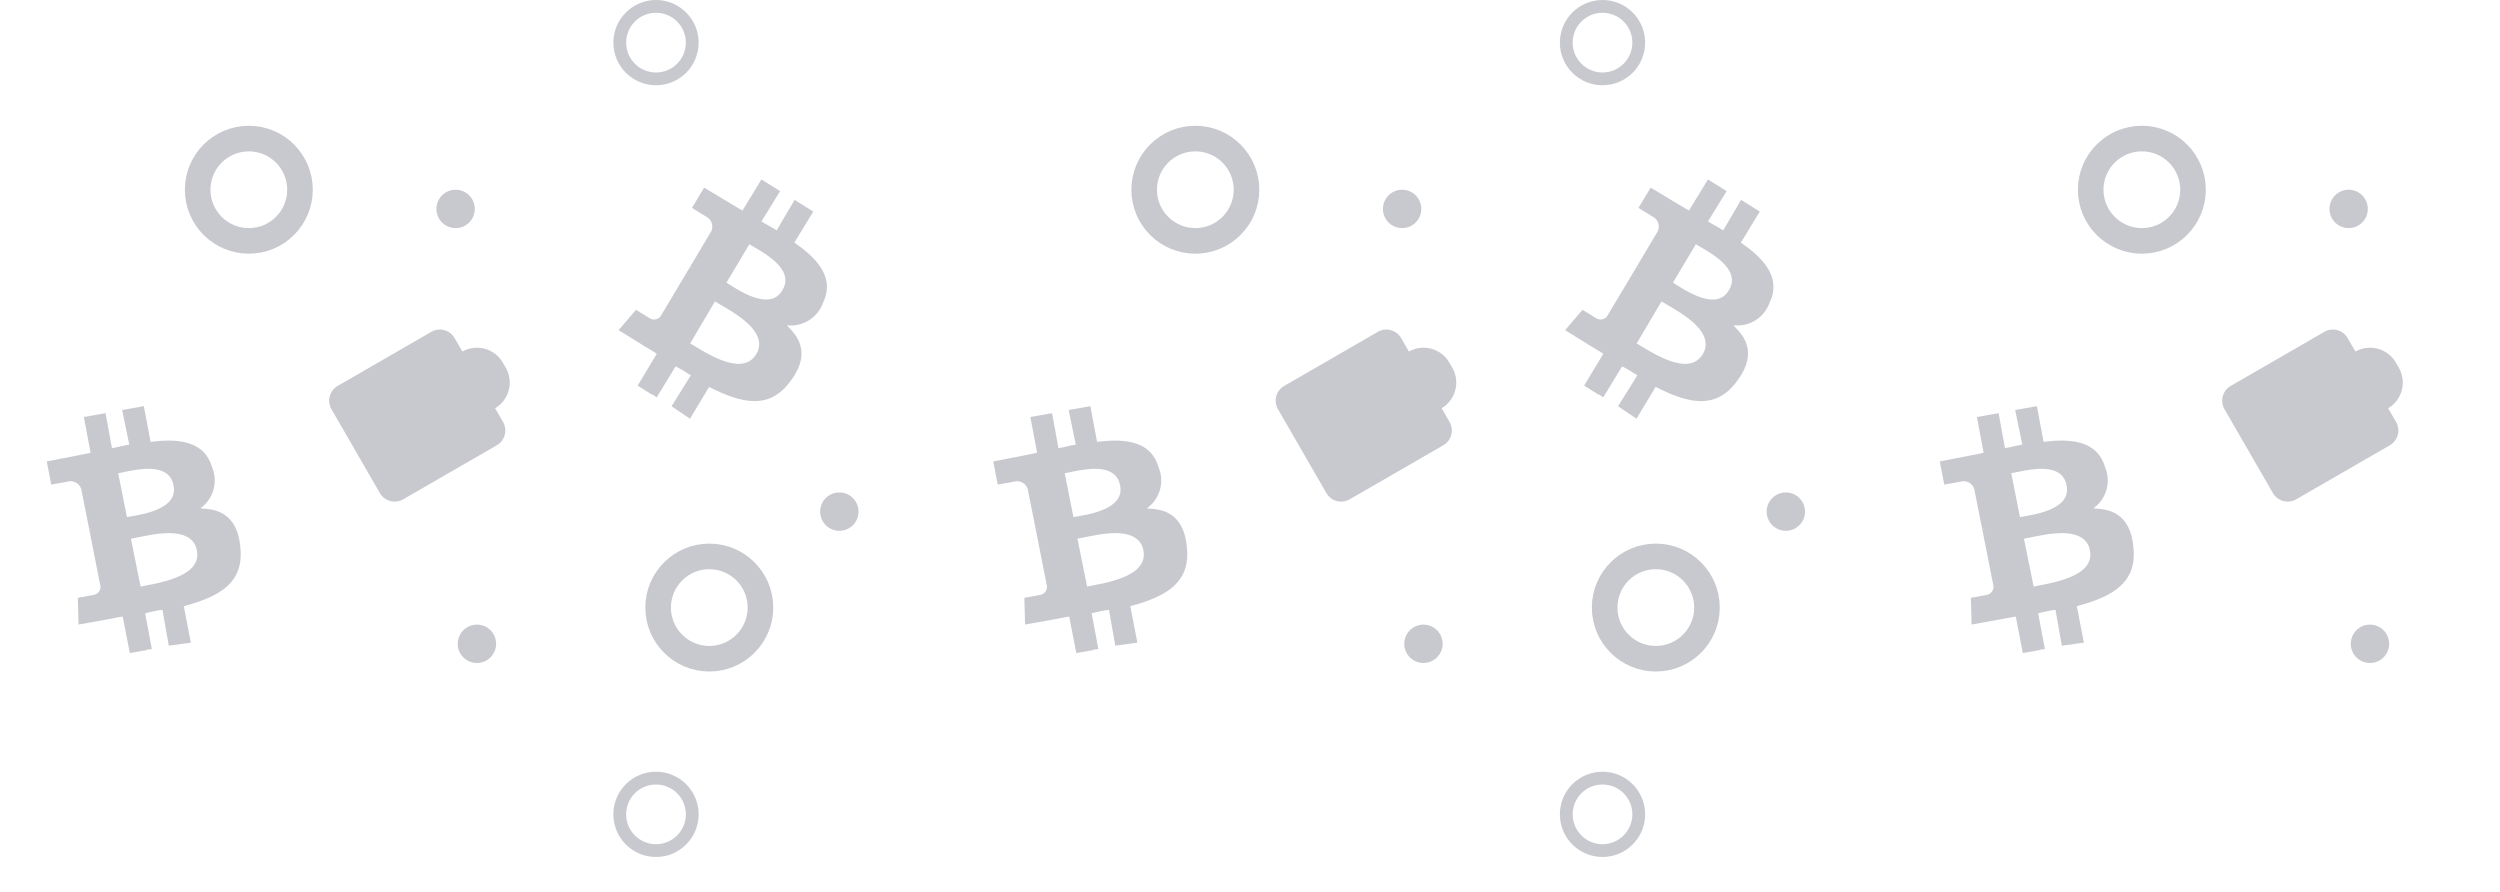
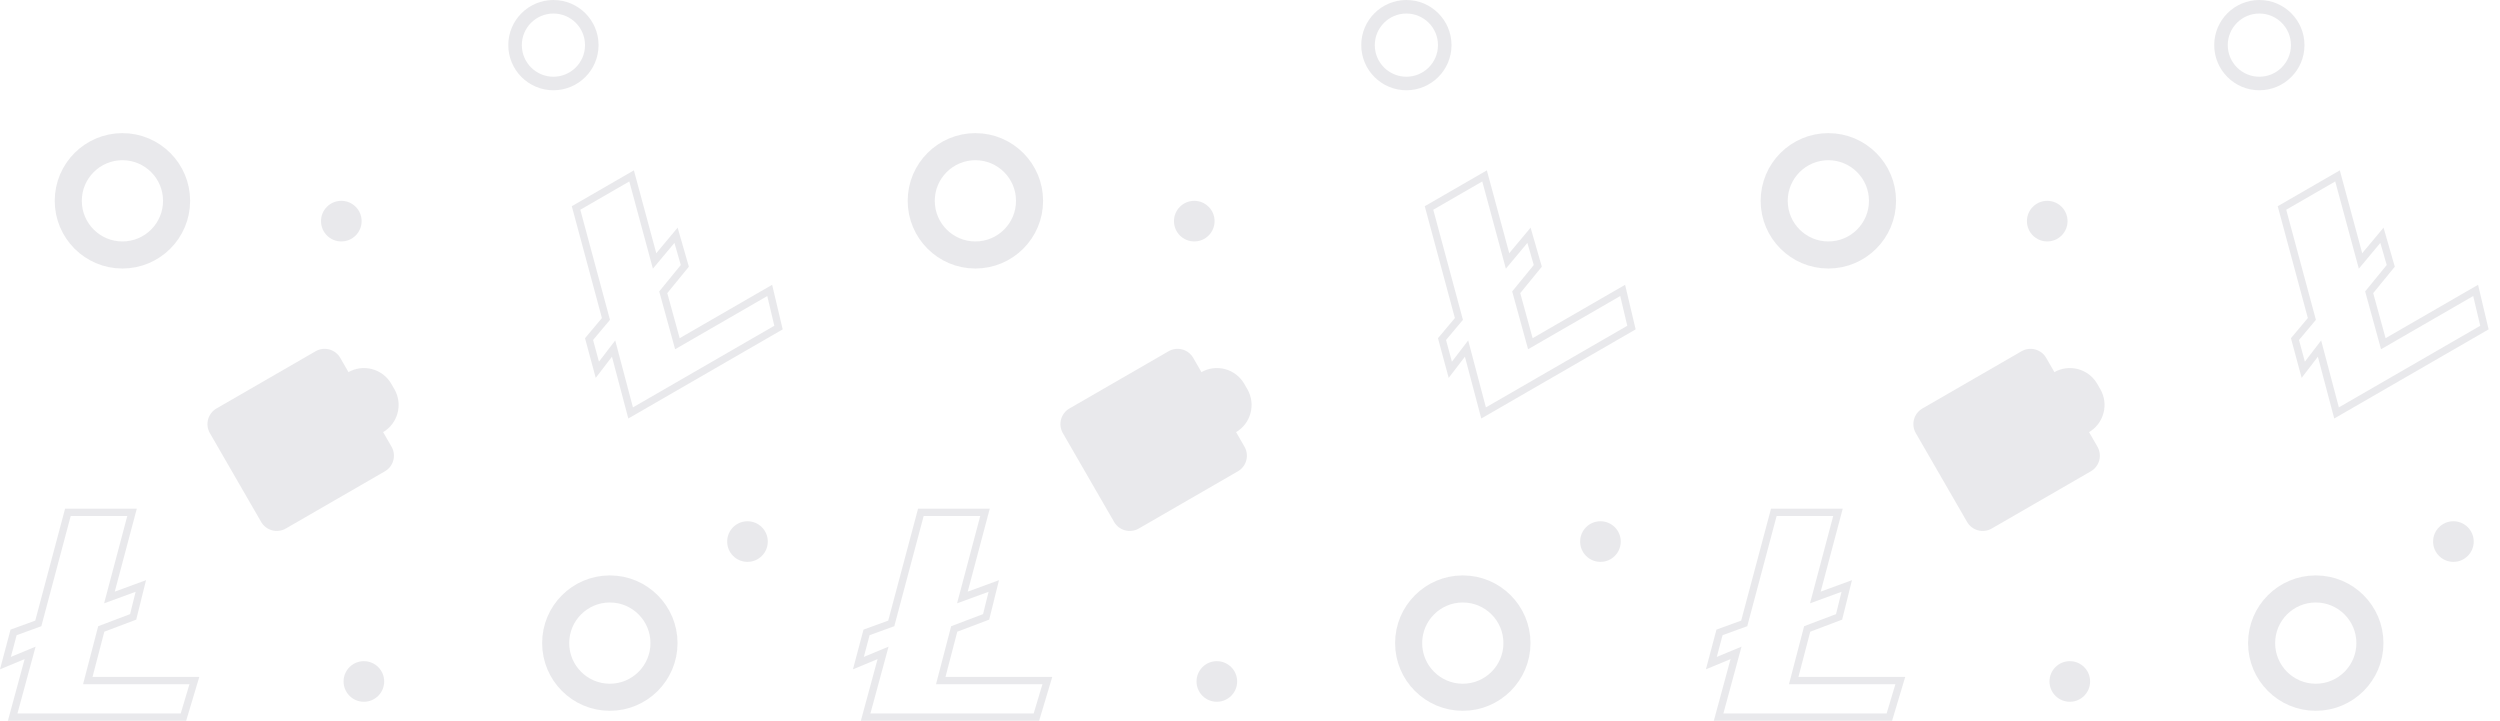
- <svg xmlns="http://www.w3.org/2000/svg" width="586.361" height="209.061" viewBox="0 0 586.361 209.061">
-   <defs>
-     <clipPath id="clip-path">
-       <rect width="586.361" height="209.061" fill="none" />
-     </clipPath>
-   </defs>
-   <g id="Repeat_Grid_1" data-name="Repeat Grid 1" opacity="0.238" clip-path="url(#clip-path)">
-     <g id="Group_31" data-name="Group 31" transform="translate(-478.639 -102.5)">
-       <g id="Layer_2" data-name="Layer 2" transform="translate(636.476 138.246) rotate(17)">
-         <g id="Layer_1" data-name="Layer 1">
-           <path id="Path_1" data-name="Path 1" d="M43.978,23.429c.96-6.145-3.841-9.41-10.562-11.523l2.112-8.258L30.535,2.3l-1.92,8.066c-1.344-.384-2.689-.576-4.033-.96l2.112-8.066L21.7,0,19.588,8.258c-1.152-.192-2.3-.576-3.265-.768L9.41,5.761,8.066,11.138l3.649.96a2.631,2.631,0,0,1,2.3,2.881l-2.3,9.41a.711.711,0,0,1,.576.192c-.192,0-.384-.192-.576-.192L8.45,37.64a1.92,1.92,0,0,1-2.3,1.152L2.5,37.832,0,43.594l6.529,1.728c1.344.384,2.5.576,3.649.96l-2.112,8.45L12,55.788v-.1l1.152.384,2.112-8.258a30.728,30.728,0,0,1,4.033.96l-2.208,8.258,4.993,1.536,2.112-8.45c8.642,1.536,15.171.96,17.86-6.914,1.575-4.3,1-7.374-.96-9.6-.211-.23-.442-.461-.672-.672A14.21,14.21,0,0,0,37.64,31.13h.115l-.307-.173a8.027,8.027,0,0,0,6.529-7.528ZM32.455,39.753h0c-1.709,6.069-12.079,2.689-15.5,1.92l2.689-11.138c2.919.826,11.234,2.055,12.771,6.376a3.975,3.975,0,0,1,.23.941A4.686,4.686,0,0,1,32.455,39.753Zm1.536-16.324c-1.344,5.761-10.178,2.881-13.059,2.112l2.5-10.178c.749.192,1.92.442,3.226.787,3.726,1,8.469,2.881,7.336,7.278Z" fill="#171833" />
+ <svg xmlns="http://www.w3.org/2000/svg" width="553.952" height="159.715" viewBox="0 0 553.952 159.715">
+   <g id="Group_55" data-name="Group 55" transform="translate(-698.233 -1931)" opacity="0.097">
+     <g id="Group_52" data-name="Group 52">
+       <g id="Group_31" data-name="Group 31" transform="translate(188.361 1828.5)">
+         <g id="Ellipse_18" data-name="Ellipse 18" transform="translate(630 230)" fill="none" stroke="#171833" stroke-width="6">
+           <circle cx="15" cy="15" r="15" stroke="none" />
+           <circle cx="15" cy="15" r="12" fill="none" />
+         </g>
+         <g id="Ellipse_24" data-name="Ellipse 24" transform="translate(522 132)" fill="none" stroke="#171833" stroke-width="6">
+           <circle cx="15" cy="15" r="15" stroke="none" />
+           <circle cx="15" cy="15" r="12" fill="none" />
+         </g>
+         <circle id="Ellipse_23" data-name="Ellipse 23" cx="8.5" cy="8.5" r="8.5" transform="translate(624 104)" fill="none" stroke="#171833" stroke-width="3" />
+         <circle id="Ellipse_19" data-name="Ellipse 19" cx="4.5" cy="4.5" r="4.5" transform="translate(671 218)" fill="#171833" />
+         <circle id="Ellipse_22" data-name="Ellipse 22" cx="4.5" cy="4.5" r="4.5" transform="translate(581 147)" fill="#171833" />
+         <circle id="Ellipse_25" data-name="Ellipse 25" cx="4.5" cy="4.5" r="4.5" transform="translate(586 249)" fill="#171833" />
+         <g id="Group_30" data-name="Group 30" transform="translate(-16.07 304.964) rotate(-30)">
+           <rect id="Rectangle_8" data-name="Rectangle 8" width="33.356" height="30.719" rx="4" transform="translate(549 190)" fill="#171833" />
+           <rect id="Rectangle_9" data-name="Rectangle 9" width="20.945" height="15.36" rx="7" transform="translate(568.332 197.646)" fill="#171833" />
        </g>
      </g>
-       <g id="Layer_2-2" data-name="Layer 2" transform="translate(478.639 209.476) rotate(-25)">
-         <g id="Layer_1-2" data-name="Layer 1">
-           <path id="Path_1-2" data-name="Path 1" d="M43.978,23.429c.96-6.145-3.841-9.41-10.562-11.523l2.112-8.258L30.535,2.3l-1.92,8.066c-1.344-.384-2.689-.576-4.033-.96l2.112-8.066L21.7,0,19.588,8.258c-1.152-.192-2.3-.576-3.265-.768L9.41,5.761,8.066,11.138l3.649.96a2.631,2.631,0,0,1,2.3,2.881l-2.3,9.41a.711.711,0,0,1,.576.192c-.192,0-.384-.192-.576-.192L8.45,37.64a1.92,1.92,0,0,1-2.3,1.152L2.5,37.832,0,43.594l6.529,1.728c1.344.384,2.5.576,3.649.96l-2.112,8.45L12,55.788v-.1l1.152.384,2.112-8.258a30.728,30.728,0,0,1,4.033.96l-2.208,8.258,4.993,1.536,2.112-8.45c8.642,1.536,15.171.96,17.86-6.914,1.575-4.3,1-7.374-.96-9.6-.211-.23-.442-.461-.672-.672A14.21,14.21,0,0,0,37.64,31.13h.115l-.307-.173a8.027,8.027,0,0,0,6.529-7.528ZM32.455,39.753h0c-1.709,6.069-12.079,2.689-15.5,1.92l2.689-11.138c2.919.826,11.234,2.055,12.771,6.376a3.975,3.975,0,0,1,.23.941A4.686,4.686,0,0,1,32.455,39.753Zm1.536-16.324c-1.344,5.761-10.178,2.881-13.059,2.112l2.5-10.178c.749.192,1.92.442,3.226.787,3.726,1,8.469,2.881,7.336,7.278Z" fill="#171833" />
+       <g id="Group_50" data-name="Group 50" transform="translate(698.233 2043.715)">
+         <g id="Group_46" data-name="Group 46" transform="translate(0 0)">
+           <g id="Group_45" data-name="Group 45">
+             <g id="Group_44" data-name="Group 44">
+               <path id="Path_20" data-name="Path 20" d="M59.225,63h-39.5l3.708-13.672-5.46,2.266,2.339-8.8L25.789,40.8,32.4,16H48.289L43.406,34.38l6.928-2.54-2.17,8.74L41.093,43.26,38.479,53.276H62.138Zm-37.38-1.621H58.018l1.94-6.483H36.38L39.735,42.04,46.8,39.364l1.23-4.951-6.987,2.559L46.18,17.621H33.643L27.137,42.038,21.664,44.03l-1.279,4.812,5.48-2.275Z" transform="translate(-17.977 -16)" fill="#171833" />
+             </g>
+           </g>
        </g>
      </g>
-       <g id="Ellipse_18" data-name="Ellipse 18" transform="translate(630 230)" fill="none" stroke="#171833" stroke-width="6">
-         <circle cx="15" cy="15" r="15" stroke="none" />
-         <circle cx="15" cy="15" r="12" fill="none" />
-       </g>
-       <g id="Ellipse_24" data-name="Ellipse 24" transform="translate(522 132)" fill="none" stroke="#171833" stroke-width="6">
-         <circle cx="15" cy="15" r="15" stroke="none" />
-         <circle cx="15" cy="15" r="12" fill="none" />
-       </g>
-       <circle id="Ellipse_23" data-name="Ellipse 23" cx="8.5" cy="8.5" r="8.5" transform="translate(624 104)" fill="none" stroke="#171833" stroke-width="3" />
-       <circle id="Ellipse_19" data-name="Ellipse 19" cx="4.5" cy="4.5" r="4.5" transform="translate(671 218)" fill="#171833" />
-       <circle id="Ellipse_22" data-name="Ellipse 22" cx="4.5" cy="4.5" r="4.5" transform="translate(581 147)" fill="#171833" />
-       <circle id="Ellipse_25" data-name="Ellipse 25" cx="4.5" cy="4.5" r="4.5" transform="translate(586 249)" fill="#171833" />
-       <g id="Group_30" data-name="Group 30" transform="translate(-16.07 304.964) rotate(-30)">
-         <rect id="Rectangle_8" data-name="Rectangle 8" width="33.356" height="30.719" rx="4" transform="translate(549 190)" fill="#171833" />
-         <rect id="Rectangle_9" data-name="Rectangle 9" width="20.945" height="15.36" rx="7" transform="translate(568.332 197.646)" fill="#171833" />
+       <g id="Group_51" data-name="Group 51" transform="translate(812.441 1983.903) rotate(-30)">
+         <g id="Group_46-2" data-name="Group 46" transform="translate(0 0)">
+           <g id="Group_45-2" data-name="Group 45">
+             <g id="Group_44-2" data-name="Group 44">
+               <path id="Path_20-2" data-name="Path 20" d="M59.225,63h-39.5l3.708-13.672-5.46,2.266,2.339-8.8L25.789,40.8,32.4,16H48.289L43.406,34.38l6.928-2.54-2.17,8.74L41.093,43.26,38.479,53.276H62.138Zm-37.38-1.621H58.018l1.94-6.483H36.38L39.735,42.04,46.8,39.364l1.23-4.951-6.987,2.559L46.18,17.621H33.643L27.137,42.038,21.664,44.03l-1.279,4.812,5.48-2.275Z" transform="translate(-17.977 -16)" fill="#171833" />
+             </g>
+           </g>
+         </g>
      </g>
    </g>
-     <g id="Group_31-2" data-name="Group 31" transform="translate(-256.639 -102.5)">
-       <g id="Layer_2-3" data-name="Layer 2" transform="translate(636.476 138.246) rotate(17)">
-         <g id="Layer_1-3" data-name="Layer 1">
-           <path id="Path_1-3" data-name="Path 1" d="M43.978,23.429c.96-6.145-3.841-9.41-10.562-11.523l2.112-8.258L30.535,2.3l-1.92,8.066c-1.344-.384-2.689-.576-4.033-.96l2.112-8.066L21.7,0,19.588,8.258c-1.152-.192-2.3-.576-3.265-.768L9.41,5.761,8.066,11.138l3.649.96a2.631,2.631,0,0,1,2.3,2.881l-2.3,9.41a.711.711,0,0,1,.576.192c-.192,0-.384-.192-.576-.192L8.45,37.64a1.92,1.92,0,0,1-2.3,1.152L2.5,37.832,0,43.594l6.529,1.728c1.344.384,2.5.576,3.649.96l-2.112,8.45L12,55.788v-.1l1.152.384,2.112-8.258a30.728,30.728,0,0,1,4.033.96l-2.208,8.258,4.993,1.536,2.112-8.45c8.642,1.536,15.171.96,17.86-6.914,1.575-4.3,1-7.374-.96-9.6-.211-.23-.442-.461-.672-.672A14.21,14.21,0,0,0,37.64,31.13h.115l-.307-.173a8.027,8.027,0,0,0,6.529-7.528ZM32.455,39.753h0c-1.709,6.069-12.079,2.689-15.5,1.92l2.689-11.138c2.919.826,11.234,2.055,12.771,6.376a3.975,3.975,0,0,1,.23.941A4.686,4.686,0,0,1,32.455,39.753Zm1.536-16.324c-1.344,5.761-10.178,2.881-13.059,2.112l2.5-10.178c.749.192,1.92.442,3.226.787,3.726,1,8.469,2.881,7.336,7.278Z" fill="#171833" />
+     <g id="Group_53" data-name="Group 53" transform="translate(189)">
+       <g id="Group_31-2" data-name="Group 31" transform="translate(188.361 1828.5)">
+         <g id="Ellipse_18-2" data-name="Ellipse 18" transform="translate(630 230)" fill="none" stroke="#171833" stroke-width="6">
+           <circle cx="15" cy="15" r="15" stroke="none" />
+           <circle cx="15" cy="15" r="12" fill="none" />
+         </g>
+         <g id="Ellipse_24-2" data-name="Ellipse 24" transform="translate(522 132)" fill="none" stroke="#171833" stroke-width="6">
+           <circle cx="15" cy="15" r="15" stroke="none" />
+           <circle cx="15" cy="15" r="12" fill="none" />
+         </g>
+         <circle id="Ellipse_23-2" data-name="Ellipse 23" cx="8.5" cy="8.5" r="8.5" transform="translate(624 104)" fill="none" stroke="#171833" stroke-width="3" />
+         <circle id="Ellipse_19-2" data-name="Ellipse 19" cx="4.5" cy="4.5" r="4.5" transform="translate(671 218)" fill="#171833" />
+         <circle id="Ellipse_22-2" data-name="Ellipse 22" cx="4.5" cy="4.5" r="4.5" transform="translate(581 147)" fill="#171833" />
+         <circle id="Ellipse_25-2" data-name="Ellipse 25" cx="4.5" cy="4.5" r="4.5" transform="translate(586 249)" fill="#171833" />
+         <g id="Group_30-2" data-name="Group 30" transform="translate(-16.07 304.964) rotate(-30)">
+           <rect id="Rectangle_8-2" data-name="Rectangle 8" width="33.356" height="30.719" rx="4" transform="translate(549 190)" fill="#171833" />
+           <rect id="Rectangle_9-2" data-name="Rectangle 9" width="20.945" height="15.36" rx="7" transform="translate(568.332 197.646)" fill="#171833" />
        </g>
      </g>
-       <g id="Layer_2-4" data-name="Layer 2" transform="translate(478.639 209.476) rotate(-25)">
-         <g id="Layer_1-4" data-name="Layer 1">
-           <path id="Path_1-4" data-name="Path 1" d="M43.978,23.429c.96-6.145-3.841-9.41-10.562-11.523l2.112-8.258L30.535,2.3l-1.92,8.066c-1.344-.384-2.689-.576-4.033-.96l2.112-8.066L21.7,0,19.588,8.258c-1.152-.192-2.3-.576-3.265-.768L9.41,5.761,8.066,11.138l3.649.96a2.631,2.631,0,0,1,2.3,2.881l-2.3,9.41a.711.711,0,0,1,.576.192c-.192,0-.384-.192-.576-.192L8.45,37.64a1.92,1.92,0,0,1-2.3,1.152L2.5,37.832,0,43.594l6.529,1.728c1.344.384,2.5.576,3.649.96l-2.112,8.45L12,55.788v-.1l1.152.384,2.112-8.258a30.728,30.728,0,0,1,4.033.96l-2.208,8.258,4.993,1.536,2.112-8.45c8.642,1.536,15.171.96,17.86-6.914,1.575-4.3,1-7.374-.96-9.6-.211-.23-.442-.461-.672-.672A14.21,14.21,0,0,0,37.64,31.13h.115l-.307-.173a8.027,8.027,0,0,0,6.529-7.528ZM32.455,39.753h0c-1.709,6.069-12.079,2.689-15.5,1.92l2.689-11.138c2.919.826,11.234,2.055,12.771,6.376a3.975,3.975,0,0,1,.23.941A4.686,4.686,0,0,1,32.455,39.753Zm1.536-16.324c-1.344,5.761-10.178,2.881-13.059,2.112l2.5-10.178c.749.192,1.92.442,3.226.787,3.726,1,8.469,2.881,7.336,7.278Z" fill="#171833" />
+       <g id="Group_50-2" data-name="Group 50" transform="translate(698.233 2043.715)">
+         <g id="Group_46-3" data-name="Group 46" transform="translate(0 0)">
+           <g id="Group_45-3" data-name="Group 45">
+             <g id="Group_44-3" data-name="Group 44">
+               <path id="Path_20-3" data-name="Path 20" d="M59.225,63h-39.5l3.708-13.672-5.46,2.266,2.339-8.8L25.789,40.8,32.4,16H48.289L43.406,34.38l6.928-2.54-2.17,8.74L41.093,43.26,38.479,53.276H62.138Zm-37.38-1.621H58.018l1.94-6.483H36.38L39.735,42.04,46.8,39.364l1.23-4.951-6.987,2.559L46.18,17.621H33.643L27.137,42.038,21.664,44.03l-1.279,4.812,5.48-2.275Z" transform="translate(-17.977 -16)" fill="#171833" />
+             </g>
+           </g>
        </g>
      </g>
-       <g id="Ellipse_18-2" data-name="Ellipse 18" transform="translate(630 230)" fill="none" stroke="#171833" stroke-width="6">
-         <circle cx="15" cy="15" r="15" stroke="none" />
-         <circle cx="15" cy="15" r="12" fill="none" />
-       </g>
-       <g id="Ellipse_24-2" data-name="Ellipse 24" transform="translate(522 132)" fill="none" stroke="#171833" stroke-width="6">
-         <circle cx="15" cy="15" r="15" stroke="none" />
-         <circle cx="15" cy="15" r="12" fill="none" />
-       </g>
-       <circle id="Ellipse_23-2" data-name="Ellipse 23" cx="8.5" cy="8.5" r="8.5" transform="translate(624 104)" fill="none" stroke="#171833" stroke-width="3" />
-       <circle id="Ellipse_19-2" data-name="Ellipse 19" cx="4.5" cy="4.5" r="4.5" transform="translate(671 218)" fill="#171833" />
-       <circle id="Ellipse_22-2" data-name="Ellipse 22" cx="4.5" cy="4.5" r="4.5" transform="translate(581 147)" fill="#171833" />
-       <circle id="Ellipse_25-2" data-name="Ellipse 25" cx="4.5" cy="4.5" r="4.5" transform="translate(586 249)" fill="#171833" />
-       <g id="Group_30-2" data-name="Group 30" transform="translate(-16.07 304.964) rotate(-30)">
-         <rect id="Rectangle_8-2" data-name="Rectangle 8" width="33.356" height="30.719" rx="4" transform="translate(549 190)" fill="#171833" />
-         <rect id="Rectangle_9-2" data-name="Rectangle 9" width="20.945" height="15.36" rx="7" transform="translate(568.332 197.646)" fill="#171833" />
+       <g id="Group_51-2" data-name="Group 51" transform="translate(812.441 1983.903) rotate(-30)">
+         <g id="Group_46-4" data-name="Group 46" transform="translate(0 0)">
+           <g id="Group_45-4" data-name="Group 45">
+             <g id="Group_44-4" data-name="Group 44">
+               <path id="Path_20-4" data-name="Path 20" d="M59.225,63h-39.5l3.708-13.672-5.46,2.266,2.339-8.8L25.789,40.8,32.4,16H48.289L43.406,34.38l6.928-2.54-2.17,8.74L41.093,43.26,38.479,53.276H62.138Zm-37.38-1.621H58.018l1.94-6.483H36.38L39.735,42.04,46.8,39.364l1.23-4.951-6.987,2.559L46.18,17.621H33.643L27.137,42.038,21.664,44.03l-1.279,4.812,5.48-2.275Z" transform="translate(-17.977 -16)" fill="#171833" />
+             </g>
+           </g>
+         </g>
      </g>
    </g>
-     <g id="Group_31-3" data-name="Group 31" transform="translate(-34.639 -102.5)">
-       <g id="Layer_2-5" data-name="Layer 2" transform="translate(636.476 138.246) rotate(17)">
-         <g id="Layer_1-5" data-name="Layer 1">
-           <path id="Path_1-5" data-name="Path 1" d="M43.978,23.429c.96-6.145-3.841-9.41-10.562-11.523l2.112-8.258L30.535,2.3l-1.92,8.066c-1.344-.384-2.689-.576-4.033-.96l2.112-8.066L21.7,0,19.588,8.258c-1.152-.192-2.3-.576-3.265-.768L9.41,5.761,8.066,11.138l3.649.96a2.631,2.631,0,0,1,2.3,2.881l-2.3,9.41a.711.711,0,0,1,.576.192c-.192,0-.384-.192-.576-.192L8.45,37.64a1.92,1.92,0,0,1-2.3,1.152L2.5,37.832,0,43.594l6.529,1.728c1.344.384,2.5.576,3.649.96l-2.112,8.45L12,55.788v-.1l1.152.384,2.112-8.258a30.728,30.728,0,0,1,4.033.96l-2.208,8.258,4.993,1.536,2.112-8.45c8.642,1.536,15.171.96,17.86-6.914,1.575-4.3,1-7.374-.96-9.6-.211-.23-.442-.461-.672-.672A14.21,14.21,0,0,0,37.64,31.13h.115l-.307-.173a8.027,8.027,0,0,0,6.529-7.528ZM32.455,39.753h0c-1.709,6.069-12.079,2.689-15.5,1.92l2.689-11.138c2.919.826,11.234,2.055,12.771,6.376a3.975,3.975,0,0,1,.23.941A4.686,4.686,0,0,1,32.455,39.753Zm1.536-16.324c-1.344,5.761-10.178,2.881-13.059,2.112l2.5-10.178c.749.192,1.92.442,3.226.787,3.726,1,8.469,2.881,7.336,7.278Z" fill="#171833" />
+     <g id="Group_54" data-name="Group 54" transform="translate(378)">
+       <g id="Group_31-3" data-name="Group 31" transform="translate(188.361 1828.5)">
+         <g id="Ellipse_18-3" data-name="Ellipse 18" transform="translate(630 230)" fill="none" stroke="#171833" stroke-width="6">
+           <circle cx="15" cy="15" r="15" stroke="none" />
+           <circle cx="15" cy="15" r="12" fill="none" />
+         </g>
+         <g id="Ellipse_24-3" data-name="Ellipse 24" transform="translate(522 132)" fill="none" stroke="#171833" stroke-width="6">
+           <circle cx="15" cy="15" r="15" stroke="none" />
+           <circle cx="15" cy="15" r="12" fill="none" />
+         </g>
+         <circle id="Ellipse_23-3" data-name="Ellipse 23" cx="8.5" cy="8.5" r="8.5" transform="translate(624 104)" fill="none" stroke="#171833" stroke-width="3" />
+         <circle id="Ellipse_19-3" data-name="Ellipse 19" cx="4.5" cy="4.5" r="4.5" transform="translate(671 218)" fill="#171833" />
+         <circle id="Ellipse_22-3" data-name="Ellipse 22" cx="4.5" cy="4.5" r="4.5" transform="translate(581 147)" fill="#171833" />
+         <circle id="Ellipse_25-3" data-name="Ellipse 25" cx="4.5" cy="4.5" r="4.5" transform="translate(586 249)" fill="#171833" />
+         <g id="Group_30-3" data-name="Group 30" transform="translate(-16.07 304.964) rotate(-30)">
+           <rect id="Rectangle_8-3" data-name="Rectangle 8" width="33.356" height="30.719" rx="4" transform="translate(549 190)" fill="#171833" />
+           <rect id="Rectangle_9-3" data-name="Rectangle 9" width="20.945" height="15.36" rx="7" transform="translate(568.332 197.646)" fill="#171833" />
        </g>
      </g>
-       <g id="Layer_2-6" data-name="Layer 2" transform="translate(478.639 209.476) rotate(-25)">
-         <g id="Layer_1-6" data-name="Layer 1">
-           <path id="Path_1-6" data-name="Path 1" d="M43.978,23.429c.96-6.145-3.841-9.41-10.562-11.523l2.112-8.258L30.535,2.3l-1.92,8.066c-1.344-.384-2.689-.576-4.033-.96l2.112-8.066L21.7,0,19.588,8.258c-1.152-.192-2.3-.576-3.265-.768L9.41,5.761,8.066,11.138l3.649.96a2.631,2.631,0,0,1,2.3,2.881l-2.3,9.41a.711.711,0,0,1,.576.192c-.192,0-.384-.192-.576-.192L8.45,37.64a1.92,1.92,0,0,1-2.3,1.152L2.5,37.832,0,43.594l6.529,1.728c1.344.384,2.5.576,3.649.96l-2.112,8.45L12,55.788v-.1l1.152.384,2.112-8.258a30.728,30.728,0,0,1,4.033.96l-2.208,8.258,4.993,1.536,2.112-8.45c8.642,1.536,15.171.96,17.86-6.914,1.575-4.3,1-7.374-.96-9.6-.211-.23-.442-.461-.672-.672A14.21,14.21,0,0,0,37.64,31.13h.115l-.307-.173a8.027,8.027,0,0,0,6.529-7.528ZM32.455,39.753h0c-1.709,6.069-12.079,2.689-15.5,1.92l2.689-11.138c2.919.826,11.234,2.055,12.771,6.376a3.975,3.975,0,0,1,.23.941A4.686,4.686,0,0,1,32.455,39.753Zm1.536-16.324c-1.344,5.761-10.178,2.881-13.059,2.112l2.5-10.178c.749.192,1.92.442,3.226.787,3.726,1,8.469,2.881,7.336,7.278Z" fill="#171833" />
+       <g id="Group_50-3" data-name="Group 50" transform="translate(698.233 2043.715)">
+         <g id="Group_46-5" data-name="Group 46" transform="translate(0 0)">
+           <g id="Group_45-5" data-name="Group 45">
+             <g id="Group_44-5" data-name="Group 44">
+               <path id="Path_20-5" data-name="Path 20" d="M59.225,63h-39.5l3.708-13.672-5.46,2.266,2.339-8.8L25.789,40.8,32.4,16H48.289L43.406,34.38l6.928-2.54-2.17,8.74L41.093,43.26,38.479,53.276H62.138Zm-37.38-1.621H58.018l1.94-6.483H36.38L39.735,42.04,46.8,39.364l1.23-4.951-6.987,2.559L46.18,17.621H33.643L27.137,42.038,21.664,44.03l-1.279,4.812,5.48-2.275Z" transform="translate(-17.977 -16)" fill="#171833" />
+             </g>
+           </g>
        </g>
      </g>
-       <g id="Ellipse_18-3" data-name="Ellipse 18" transform="translate(630 230)" fill="none" stroke="#171833" stroke-width="6">
-         <circle cx="15" cy="15" r="15" stroke="none" />
-         <circle cx="15" cy="15" r="12" fill="none" />
-       </g>
-       <g id="Ellipse_24-3" data-name="Ellipse 24" transform="translate(522 132)" fill="none" stroke="#171833" stroke-width="6">
-         <circle cx="15" cy="15" r="15" stroke="none" />
-         <circle cx="15" cy="15" r="12" fill="none" />
-       </g>
-       <circle id="Ellipse_23-3" data-name="Ellipse 23" cx="8.5" cy="8.5" r="8.5" transform="translate(624 104)" fill="none" stroke="#171833" stroke-width="3" />
-       <circle id="Ellipse_19-3" data-name="Ellipse 19" cx="4.5" cy="4.5" r="4.5" transform="translate(671 218)" fill="#171833" />
-       <circle id="Ellipse_22-3" data-name="Ellipse 22" cx="4.5" cy="4.5" r="4.5" transform="translate(581 147)" fill="#171833" />
-       <circle id="Ellipse_25-3" data-name="Ellipse 25" cx="4.5" cy="4.5" r="4.5" transform="translate(586 249)" fill="#171833" />
-       <g id="Group_30-3" data-name="Group 30" transform="translate(-16.07 304.964) rotate(-30)">
-         <rect id="Rectangle_8-3" data-name="Rectangle 8" width="33.356" height="30.719" rx="4" transform="translate(549 190)" fill="#171833" />
-         <rect id="Rectangle_9-3" data-name="Rectangle 9" width="20.945" height="15.36" rx="7" transform="translate(568.332 197.646)" fill="#171833" />
-       </g>
-     </g>
-     <g id="Group_31-4" data-name="Group 31" transform="translate(-478.639 78.5)">
-       <g id="Layer_2-7" data-name="Layer 2" transform="translate(636.476 138.246) rotate(17)">
-         <g id="Layer_1-7" data-name="Layer 1">
-           <path id="Path_1-7" data-name="Path 1" d="M43.978,23.429c.96-6.145-3.841-9.41-10.562-11.523l2.112-8.258L30.535,2.3l-1.92,8.066c-1.344-.384-2.689-.576-4.033-.96l2.112-8.066L21.7,0,19.588,8.258c-1.152-.192-2.3-.576-3.265-.768L9.41,5.761,8.066,11.138l3.649.96a2.631,2.631,0,0,1,2.3,2.881l-2.3,9.41a.711.711,0,0,1,.576.192c-.192,0-.384-.192-.576-.192L8.45,37.64a1.92,1.92,0,0,1-2.3,1.152L2.5,37.832,0,43.594l6.529,1.728c1.344.384,2.5.576,3.649.96l-2.112,8.45L12,55.788v-.1l1.152.384,2.112-8.258a30.728,30.728,0,0,1,4.033.96l-2.208,8.258,4.993,1.536,2.112-8.45c8.642,1.536,15.171.96,17.86-6.914,1.575-4.3,1-7.374-.96-9.6-.211-.23-.442-.461-.672-.672A14.21,14.21,0,0,0,37.64,31.13h.115l-.307-.173a8.027,8.027,0,0,0,6.529-7.528ZM32.455,39.753h0c-1.709,6.069-12.079,2.689-15.5,1.92l2.689-11.138c2.919.826,11.234,2.055,12.771,6.376a3.975,3.975,0,0,1,.23.941A4.686,4.686,0,0,1,32.455,39.753Zm1.536-16.324c-1.344,5.761-10.178,2.881-13.059,2.112l2.5-10.178c.749.192,1.92.442,3.226.787,3.726,1,8.469,2.881,7.336,7.278Z" fill="#171833" />
+       <g id="Group_51-3" data-name="Group 51" transform="translate(812.441 1983.903) rotate(-30)">
+         <g id="Group_46-6" data-name="Group 46" transform="translate(0 0)">
+           <g id="Group_45-6" data-name="Group 45">
+             <g id="Group_44-6" data-name="Group 44">
+               <path id="Path_20-6" data-name="Path 20" d="M59.225,63h-39.5l3.708-13.672-5.46,2.266,2.339-8.8L25.789,40.8,32.4,16H48.289L43.406,34.38l6.928-2.54-2.17,8.74L41.093,43.26,38.479,53.276H62.138Zm-37.38-1.621H58.018l1.94-6.483H36.38L39.735,42.04,46.8,39.364l1.23-4.951-6.987,2.559L46.18,17.621H33.643L27.137,42.038,21.664,44.03l-1.279,4.812,5.48-2.275Z" transform="translate(-17.977 -16)" fill="#171833" />
+             </g>
+           </g>
        </g>
-       </g>
-       <g id="Layer_2-8" data-name="Layer 2" transform="translate(478.639 209.476) rotate(-25)">
-         <g id="Layer_1-8" data-name="Layer 1">
-           <path id="Path_1-8" data-name="Path 1" d="M43.978,23.429c.96-6.145-3.841-9.41-10.562-11.523l2.112-8.258L30.535,2.3l-1.92,8.066c-1.344-.384-2.689-.576-4.033-.96l2.112-8.066L21.7,0,19.588,8.258c-1.152-.192-2.3-.576-3.265-.768L9.41,5.761,8.066,11.138l3.649.96a2.631,2.631,0,0,1,2.3,2.881l-2.3,9.41a.711.711,0,0,1,.576.192c-.192,0-.384-.192-.576-.192L8.45,37.64a1.92,1.92,0,0,1-2.3,1.152L2.5,37.832,0,43.594l6.529,1.728c1.344.384,2.5.576,3.649.96l-2.112,8.45L12,55.788v-.1l1.152.384,2.112-8.258a30.728,30.728,0,0,1,4.033.96l-2.208,8.258,4.993,1.536,2.112-8.45c8.642,1.536,15.171.96,17.86-6.914,1.575-4.3,1-7.374-.96-9.6-.211-.23-.442-.461-.672-.672A14.21,14.21,0,0,0,37.64,31.13h.115l-.307-.173a8.027,8.027,0,0,0,6.529-7.528ZM32.455,39.753h0c-1.709,6.069-12.079,2.689-15.5,1.92l2.689-11.138c2.919.826,11.234,2.055,12.771,6.376a3.975,3.975,0,0,1,.23.941A4.686,4.686,0,0,1,32.455,39.753Zm1.536-16.324c-1.344,5.761-10.178,2.881-13.059,2.112l2.5-10.178c.749.192,1.92.442,3.226.787,3.726,1,8.469,2.881,7.336,7.278Z" fill="#171833" />
-         </g>
-       </g>
-       <g id="Ellipse_18-4" data-name="Ellipse 18" transform="translate(630 230)" fill="none" stroke="#171833" stroke-width="6">
-         <circle cx="15" cy="15" r="15" stroke="none" />
-         <circle cx="15" cy="15" r="12" fill="none" />
-       </g>
-       <g id="Ellipse_24-4" data-name="Ellipse 24" transform="translate(522 132)" fill="none" stroke="#171833" stroke-width="6">
-         <circle cx="15" cy="15" r="15" stroke="none" />
-         <circle cx="15" cy="15" r="12" fill="none" />
-       </g>
-       <circle id="Ellipse_23-4" data-name="Ellipse 23" cx="8.5" cy="8.5" r="8.5" transform="translate(624 104)" fill="none" stroke="#171833" stroke-width="3" />
-       <circle id="Ellipse_19-4" data-name="Ellipse 19" cx="4.5" cy="4.5" r="4.5" transform="translate(671 218)" fill="#171833" />
-       <circle id="Ellipse_22-4" data-name="Ellipse 22" cx="4.5" cy="4.5" r="4.5" transform="translate(581 147)" fill="#171833" />
-       <circle id="Ellipse_25-4" data-name="Ellipse 25" cx="4.5" cy="4.5" r="4.5" transform="translate(586 249)" fill="#171833" />
-       <g id="Group_30-4" data-name="Group 30" transform="translate(-16.07 304.964) rotate(-30)">
-         <rect id="Rectangle_8-4" data-name="Rectangle 8" width="33.356" height="30.719" rx="4" transform="translate(549 190)" fill="#171833" />
-         <rect id="Rectangle_9-4" data-name="Rectangle 9" width="20.945" height="15.36" rx="7" transform="translate(568.332 197.646)" fill="#171833" />
-       </g>
-     </g>
-     <g id="Group_31-5" data-name="Group 31" transform="translate(-256.639 78.5)">
-       <g id="Layer_2-9" data-name="Layer 2" transform="translate(636.476 138.246) rotate(17)">
-         <g id="Layer_1-9" data-name="Layer 1">
-           <path id="Path_1-9" data-name="Path 1" d="M43.978,23.429c.96-6.145-3.841-9.41-10.562-11.523l2.112-8.258L30.535,2.3l-1.92,8.066c-1.344-.384-2.689-.576-4.033-.96l2.112-8.066L21.7,0,19.588,8.258c-1.152-.192-2.3-.576-3.265-.768L9.41,5.761,8.066,11.138l3.649.96a2.631,2.631,0,0,1,2.3,2.881l-2.3,9.41a.711.711,0,0,1,.576.192c-.192,0-.384-.192-.576-.192L8.45,37.64a1.92,1.92,0,0,1-2.3,1.152L2.5,37.832,0,43.594l6.529,1.728c1.344.384,2.5.576,3.649.96l-2.112,8.45L12,55.788v-.1l1.152.384,2.112-8.258a30.728,30.728,0,0,1,4.033.96l-2.208,8.258,4.993,1.536,2.112-8.45c8.642,1.536,15.171.96,17.86-6.914,1.575-4.3,1-7.374-.96-9.6-.211-.23-.442-.461-.672-.672A14.21,14.21,0,0,0,37.64,31.13h.115l-.307-.173a8.027,8.027,0,0,0,6.529-7.528ZM32.455,39.753h0c-1.709,6.069-12.079,2.689-15.5,1.92l2.689-11.138c2.919.826,11.234,2.055,12.771,6.376a3.975,3.975,0,0,1,.23.941A4.686,4.686,0,0,1,32.455,39.753Zm1.536-16.324c-1.344,5.761-10.178,2.881-13.059,2.112l2.5-10.178c.749.192,1.92.442,3.226.787,3.726,1,8.469,2.881,7.336,7.278Z" fill="#171833" />
-         </g>
-       </g>
-       <g id="Layer_2-10" data-name="Layer 2" transform="translate(478.639 209.476) rotate(-25)">
-         <g id="Layer_1-10" data-name="Layer 1">
-           <path id="Path_1-10" data-name="Path 1" d="M43.978,23.429c.96-6.145-3.841-9.41-10.562-11.523l2.112-8.258L30.535,2.3l-1.92,8.066c-1.344-.384-2.689-.576-4.033-.96l2.112-8.066L21.7,0,19.588,8.258c-1.152-.192-2.3-.576-3.265-.768L9.41,5.761,8.066,11.138l3.649.96a2.631,2.631,0,0,1,2.3,2.881l-2.3,9.41a.711.711,0,0,1,.576.192c-.192,0-.384-.192-.576-.192L8.45,37.64a1.92,1.92,0,0,1-2.3,1.152L2.5,37.832,0,43.594l6.529,1.728c1.344.384,2.5.576,3.649.96l-2.112,8.45L12,55.788v-.1l1.152.384,2.112-8.258a30.728,30.728,0,0,1,4.033.96l-2.208,8.258,4.993,1.536,2.112-8.45c8.642,1.536,15.171.96,17.86-6.914,1.575-4.3,1-7.374-.96-9.6-.211-.23-.442-.461-.672-.672A14.21,14.21,0,0,0,37.64,31.13h.115l-.307-.173a8.027,8.027,0,0,0,6.529-7.528ZM32.455,39.753h0c-1.709,6.069-12.079,2.689-15.5,1.92l2.689-11.138c2.919.826,11.234,2.055,12.771,6.376a3.975,3.975,0,0,1,.23.941A4.686,4.686,0,0,1,32.455,39.753Zm1.536-16.324c-1.344,5.761-10.178,2.881-13.059,2.112l2.5-10.178c.749.192,1.92.442,3.226.787,3.726,1,8.469,2.881,7.336,7.278Z" fill="#171833" />
-         </g>
-       </g>
-       <g id="Ellipse_18-5" data-name="Ellipse 18" transform="translate(630 230)" fill="none" stroke="#171833" stroke-width="6">
-         <circle cx="15" cy="15" r="15" stroke="none" />
-         <circle cx="15" cy="15" r="12" fill="none" />
-       </g>
-       <g id="Ellipse_24-5" data-name="Ellipse 24" transform="translate(522 132)" fill="none" stroke="#171833" stroke-width="6">
-         <circle cx="15" cy="15" r="15" stroke="none" />
-         <circle cx="15" cy="15" r="12" fill="none" />
-       </g>
-       <circle id="Ellipse_23-5" data-name="Ellipse 23" cx="8.5" cy="8.5" r="8.5" transform="translate(624 104)" fill="none" stroke="#171833" stroke-width="3" />
-       <circle id="Ellipse_19-5" data-name="Ellipse 19" cx="4.5" cy="4.5" r="4.5" transform="translate(671 218)" fill="#171833" />
-       <circle id="Ellipse_22-5" data-name="Ellipse 22" cx="4.5" cy="4.5" r="4.5" transform="translate(581 147)" fill="#171833" />
-       <circle id="Ellipse_25-5" data-name="Ellipse 25" cx="4.5" cy="4.5" r="4.5" transform="translate(586 249)" fill="#171833" />
-       <g id="Group_30-5" data-name="Group 30" transform="translate(-16.07 304.964) rotate(-30)">
-         <rect id="Rectangle_8-5" data-name="Rectangle 8" width="33.356" height="30.719" rx="4" transform="translate(549 190)" fill="#171833" />
-         <rect id="Rectangle_9-5" data-name="Rectangle 9" width="20.945" height="15.36" rx="7" transform="translate(568.332 197.646)" fill="#171833" />
-       </g>
-     </g>
-     <g id="Group_31-6" data-name="Group 31" transform="translate(-34.639 78.5)">
-       <g id="Layer_2-11" data-name="Layer 2" transform="translate(636.476 138.246) rotate(17)">
-         <g id="Layer_1-11" data-name="Layer 1">
-           <path id="Path_1-11" data-name="Path 1" d="M43.978,23.429c.96-6.145-3.841-9.41-10.562-11.523l2.112-8.258L30.535,2.3l-1.92,8.066c-1.344-.384-2.689-.576-4.033-.96l2.112-8.066L21.7,0,19.588,8.258c-1.152-.192-2.3-.576-3.265-.768L9.41,5.761,8.066,11.138l3.649.96a2.631,2.631,0,0,1,2.3,2.881l-2.3,9.41a.711.711,0,0,1,.576.192c-.192,0-.384-.192-.576-.192L8.45,37.64a1.92,1.92,0,0,1-2.3,1.152L2.5,37.832,0,43.594l6.529,1.728c1.344.384,2.5.576,3.649.96l-2.112,8.45L12,55.788v-.1l1.152.384,2.112-8.258a30.728,30.728,0,0,1,4.033.96l-2.208,8.258,4.993,1.536,2.112-8.45c8.642,1.536,15.171.96,17.86-6.914,1.575-4.3,1-7.374-.96-9.6-.211-.23-.442-.461-.672-.672A14.21,14.21,0,0,0,37.64,31.13h.115l-.307-.173a8.027,8.027,0,0,0,6.529-7.528ZM32.455,39.753h0c-1.709,6.069-12.079,2.689-15.5,1.92l2.689-11.138c2.919.826,11.234,2.055,12.771,6.376a3.975,3.975,0,0,1,.23.941A4.686,4.686,0,0,1,32.455,39.753Zm1.536-16.324c-1.344,5.761-10.178,2.881-13.059,2.112l2.5-10.178c.749.192,1.92.442,3.226.787,3.726,1,8.469,2.881,7.336,7.278Z" fill="#171833" />
-         </g>
-       </g>
-       <g id="Layer_2-12" data-name="Layer 2" transform="translate(478.639 209.476) rotate(-25)">
-         <g id="Layer_1-12" data-name="Layer 1">
-           <path id="Path_1-12" data-name="Path 1" d="M43.978,23.429c.96-6.145-3.841-9.41-10.562-11.523l2.112-8.258L30.535,2.3l-1.92,8.066c-1.344-.384-2.689-.576-4.033-.96l2.112-8.066L21.7,0,19.588,8.258c-1.152-.192-2.3-.576-3.265-.768L9.41,5.761,8.066,11.138l3.649.96a2.631,2.631,0,0,1,2.3,2.881l-2.3,9.41a.711.711,0,0,1,.576.192c-.192,0-.384-.192-.576-.192L8.45,37.64a1.92,1.92,0,0,1-2.3,1.152L2.5,37.832,0,43.594l6.529,1.728c1.344.384,2.5.576,3.649.96l-2.112,8.45L12,55.788v-.1l1.152.384,2.112-8.258a30.728,30.728,0,0,1,4.033.96l-2.208,8.258,4.993,1.536,2.112-8.45c8.642,1.536,15.171.96,17.86-6.914,1.575-4.3,1-7.374-.96-9.6-.211-.23-.442-.461-.672-.672A14.21,14.21,0,0,0,37.64,31.13h.115l-.307-.173a8.027,8.027,0,0,0,6.529-7.528ZM32.455,39.753h0c-1.709,6.069-12.079,2.689-15.5,1.92l2.689-11.138c2.919.826,11.234,2.055,12.771,6.376a3.975,3.975,0,0,1,.23.941A4.686,4.686,0,0,1,32.455,39.753Zm1.536-16.324c-1.344,5.761-10.178,2.881-13.059,2.112l2.5-10.178c.749.192,1.92.442,3.226.787,3.726,1,8.469,2.881,7.336,7.278Z" fill="#171833" />
-         </g>
-       </g>
-       <g id="Ellipse_18-6" data-name="Ellipse 18" transform="translate(630 230)" fill="none" stroke="#171833" stroke-width="6">
-         <circle cx="15" cy="15" r="15" stroke="none" />
-         <circle cx="15" cy="15" r="12" fill="none" />
-       </g>
-       <g id="Ellipse_24-6" data-name="Ellipse 24" transform="translate(522 132)" fill="none" stroke="#171833" stroke-width="6">
-         <circle cx="15" cy="15" r="15" stroke="none" />
-         <circle cx="15" cy="15" r="12" fill="none" />
-       </g>
-       <circle id="Ellipse_23-6" data-name="Ellipse 23" cx="8.5" cy="8.5" r="8.5" transform="translate(624 104)" fill="none" stroke="#171833" stroke-width="3" />
-       <circle id="Ellipse_19-6" data-name="Ellipse 19" cx="4.5" cy="4.5" r="4.5" transform="translate(671 218)" fill="#171833" />
-       <circle id="Ellipse_22-6" data-name="Ellipse 22" cx="4.5" cy="4.5" r="4.5" transform="translate(581 147)" fill="#171833" />
-       <circle id="Ellipse_25-6" data-name="Ellipse 25" cx="4.5" cy="4.5" r="4.5" transform="translate(586 249)" fill="#171833" />
-       <g id="Group_30-6" data-name="Group 30" transform="translate(-16.07 304.964) rotate(-30)">
-         <rect id="Rectangle_8-6" data-name="Rectangle 8" width="33.356" height="30.719" rx="4" transform="translate(549 190)" fill="#171833" />
-         <rect id="Rectangle_9-6" data-name="Rectangle 9" width="20.945" height="15.36" rx="7" transform="translate(568.332 197.646)" fill="#171833" />
      </g>
    </g>
  </g>
</svg>
